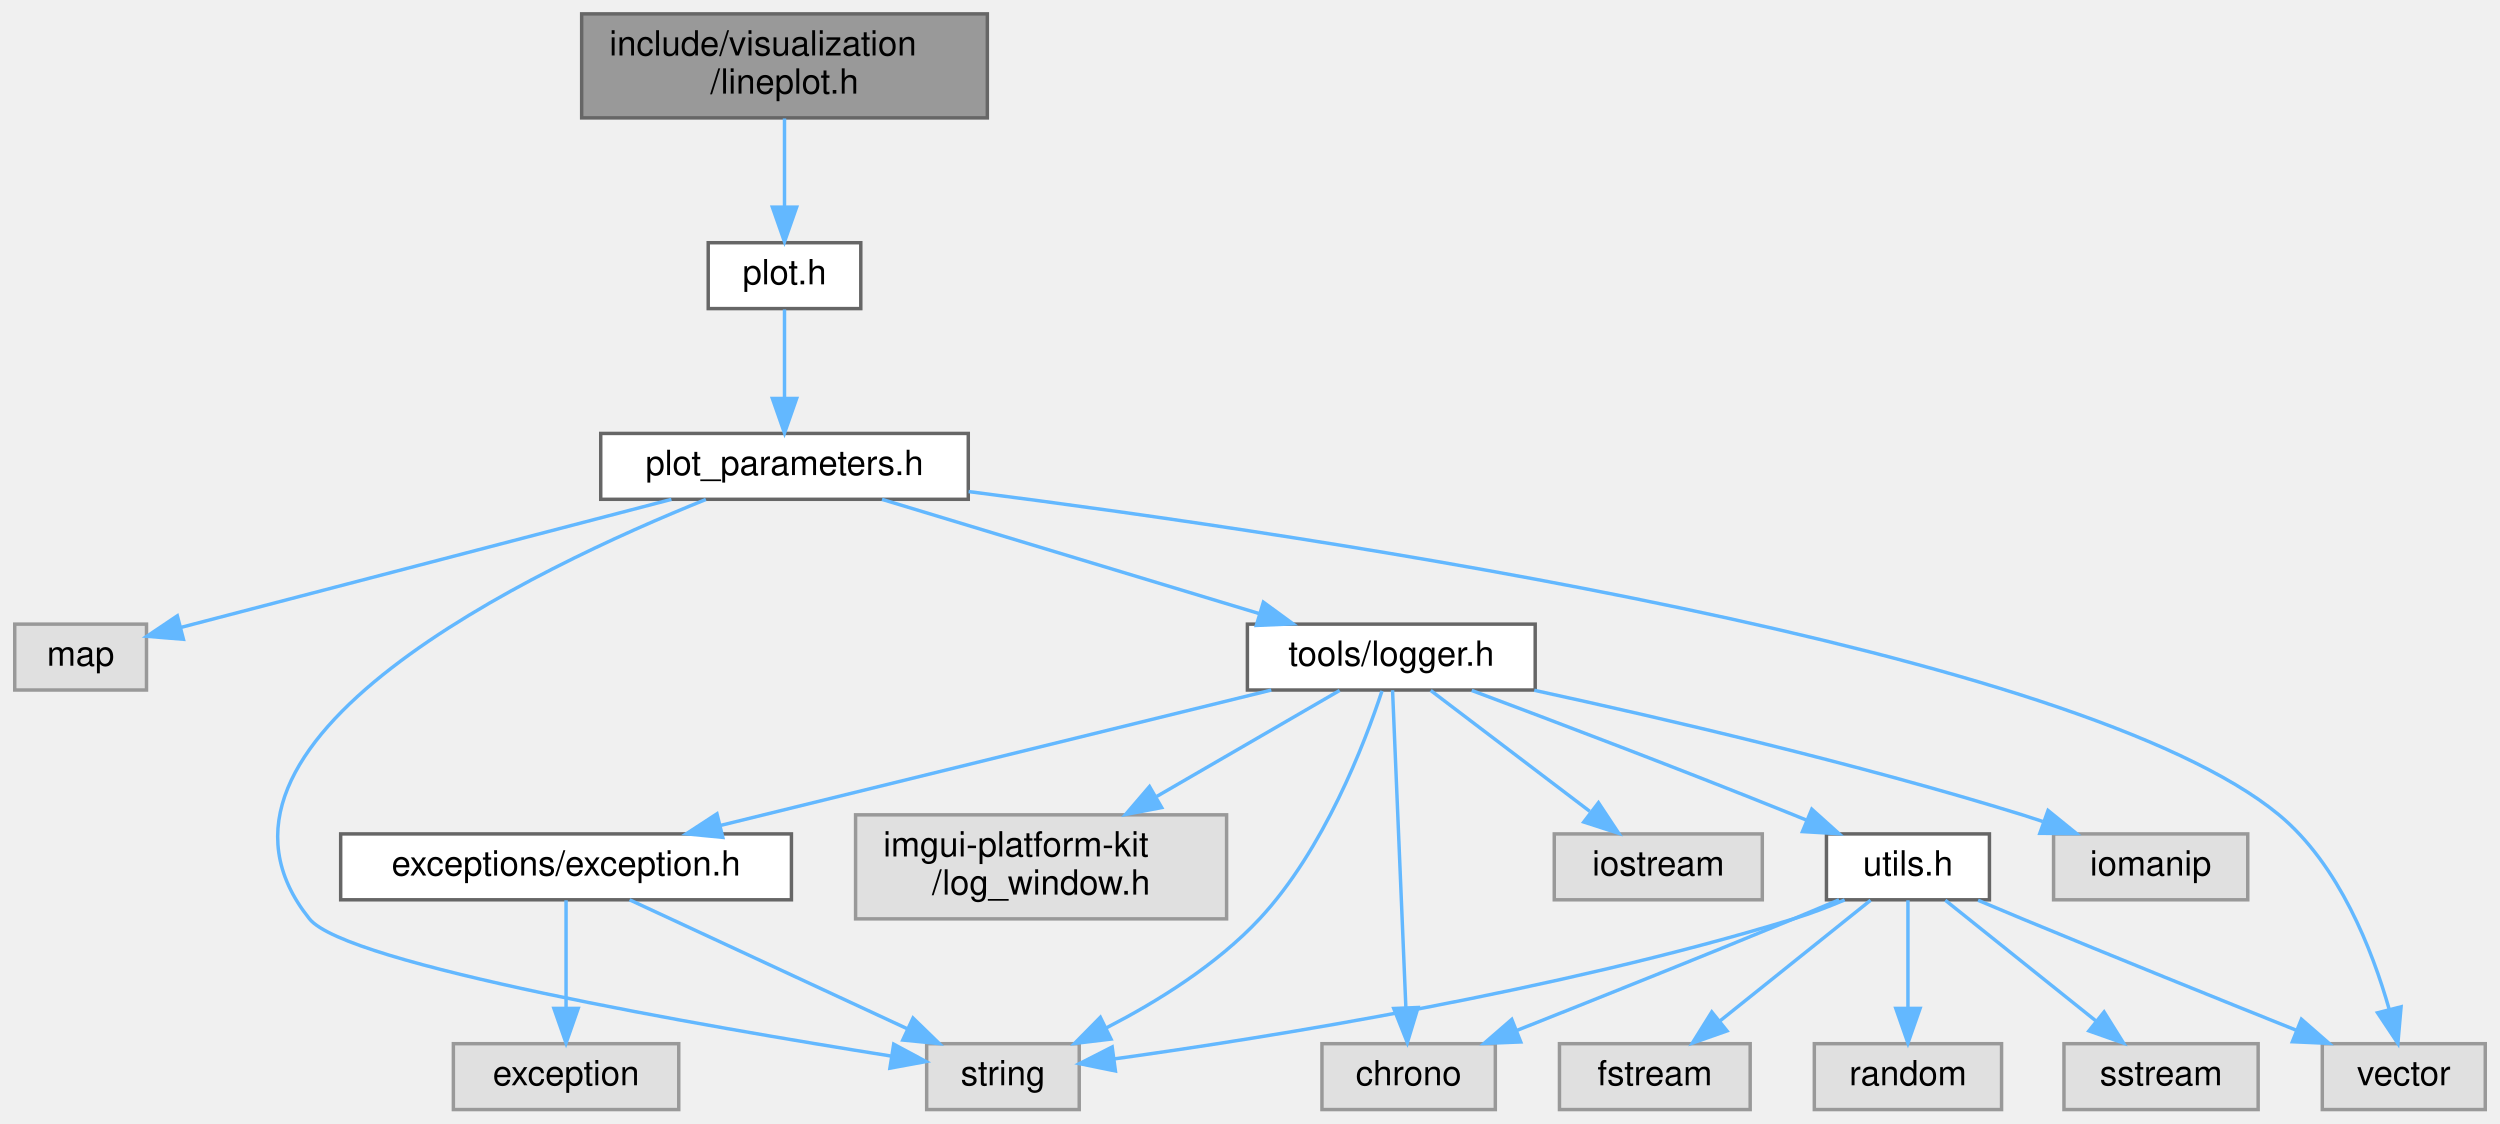
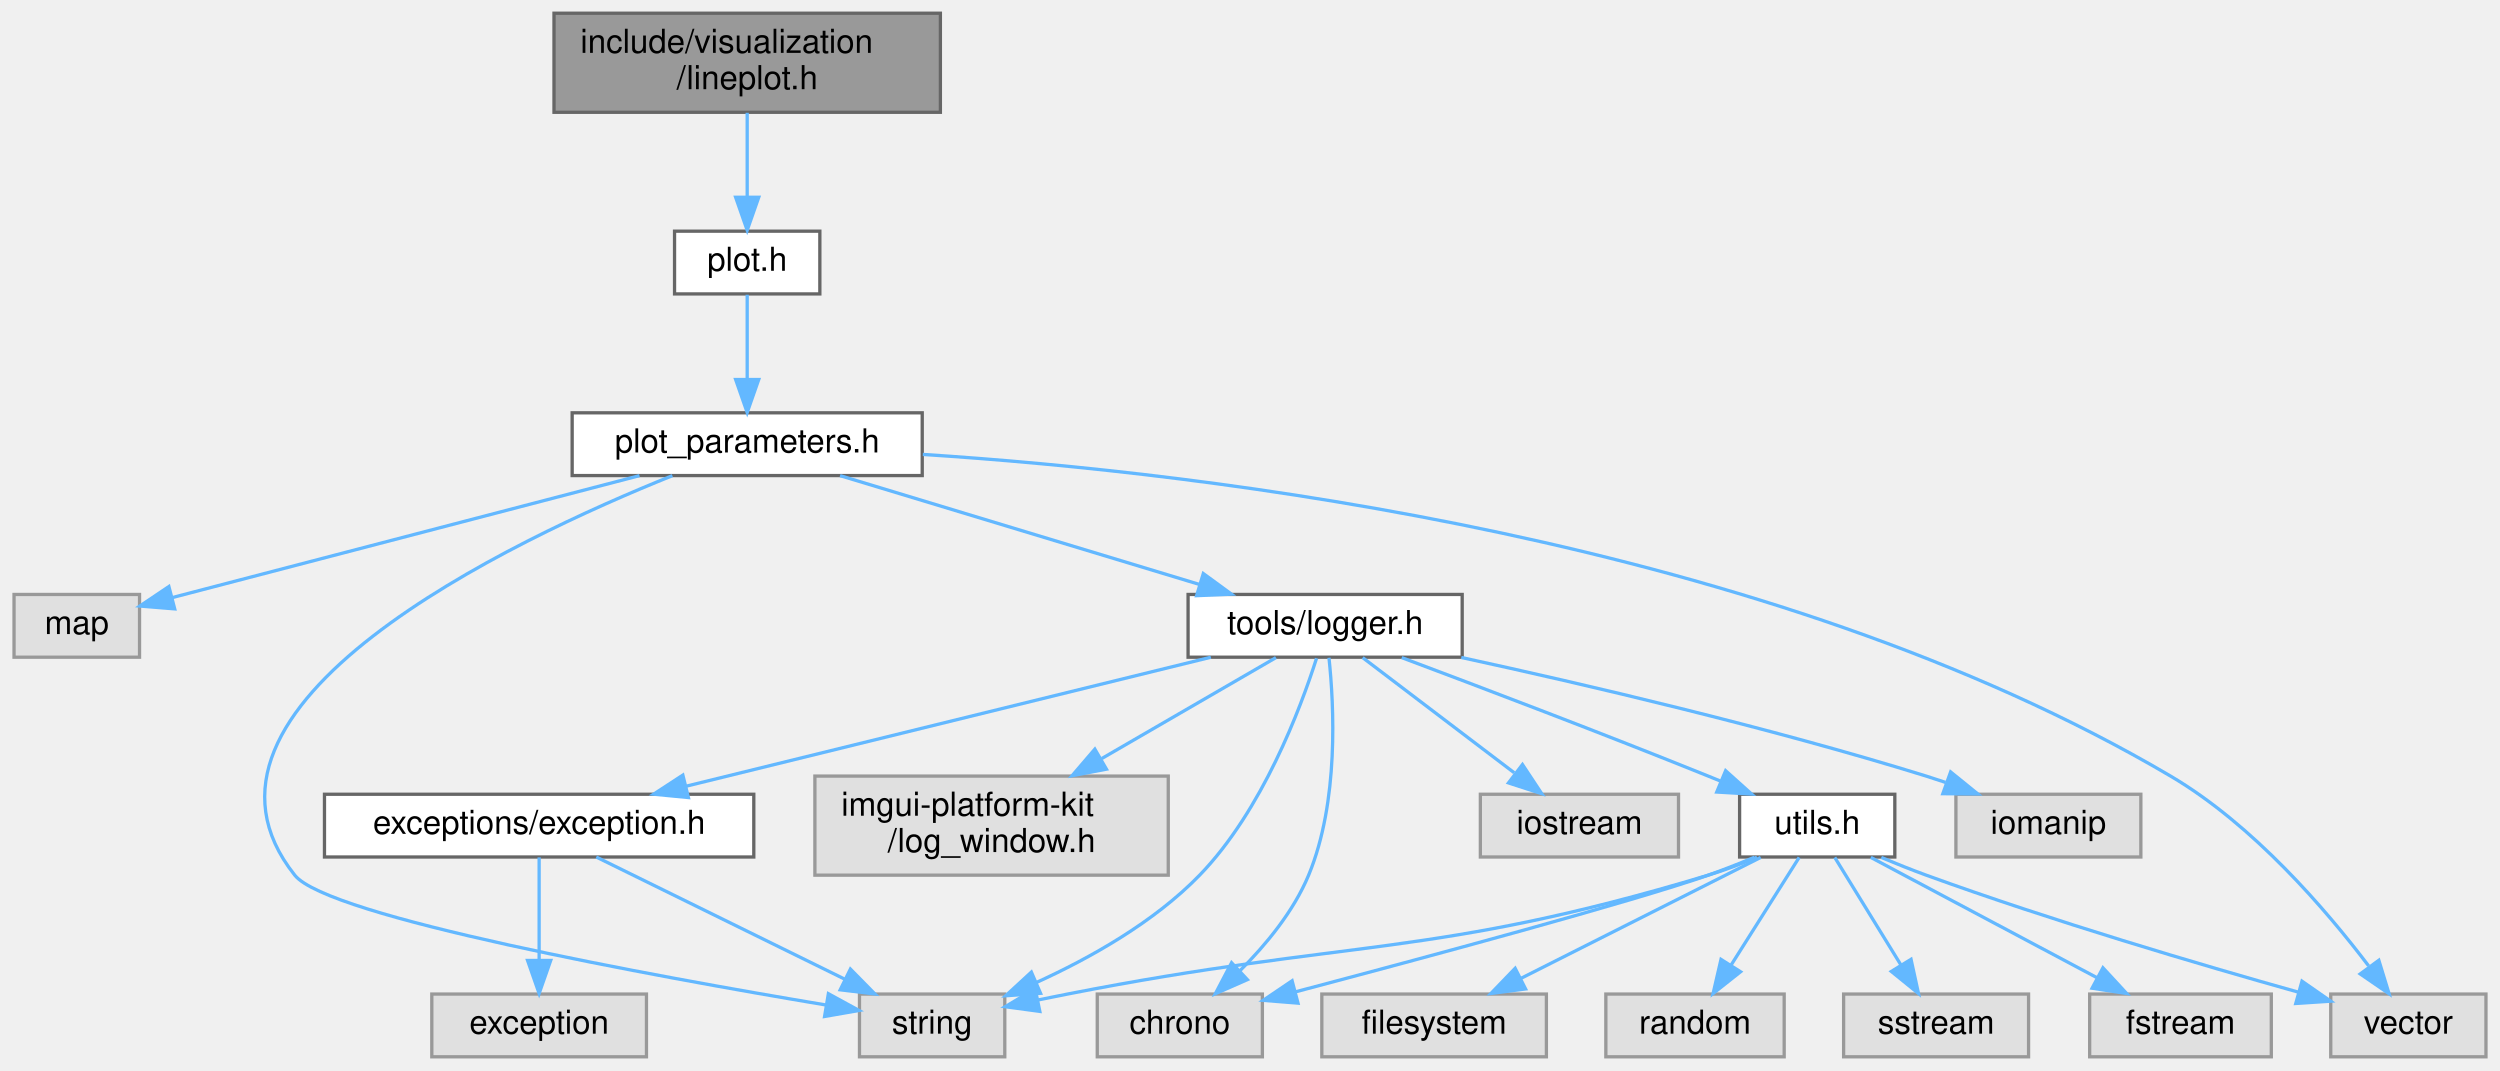
- <svg xmlns="http://www.w3.org/2000/svg" xmlns:xlink="http://www.w3.org/1999/xlink" width="721pt" height="324pt" viewBox="0.00 0.00 720.50 324.00">
+ <svg xmlns="http://www.w3.org/2000/svg" xmlns:xlink="http://www.w3.org/1999/xlink" width="757pt" height="324pt" viewBox="0.00 0.00 756.50 324.00">
  <g id="graph0" class="graph" transform="scale(1 1) rotate(0) translate(4 320)">
    <g id="Node000001" class="node">
      <g id="a_Node000001">
        <a xlink:title=" ">
          <polygon fill="#999999" stroke="#666666" points="280.5,-316 163.5,-316 163.5,-286 280.5,-286 280.5,-316" />
          <text text-anchor="start" x="171.5" y="-304" font-family="Helvetica,sans-Serif" font-size="10.00">include/visualization</text>
          <text text-anchor="middle" x="222" y="-293" font-family="Helvetica,sans-Serif" font-size="10.00">/lineplot.h</text>
        </a>
      </g>
    </g>
    <g id="Node000002" class="node">
      <g id="a_Node000002">
        <a xlink:href="plot_8h.html" target="_top" xlink:title=" ">
          <polygon fill="white" stroke="#666666" points="244,-250 200,-250 200,-231 244,-231 244,-250" />
          <text text-anchor="middle" x="222" y="-238" font-family="Helvetica,sans-Serif" font-size="10.00">plot.h</text>
        </a>
      </g>
    </g>
    <g id="edge1_Node000001_Node000002" class="edge">
      <g id="a_edge1_Node000001_Node000002">
        <a xlink:title=" ">
          <path fill="none" stroke="#63b8ff" d="M222,-285.84C222,-278.21 222,-268.7 222,-260.45" />
          <polygon fill="#63b8ff" stroke="#63b8ff" points="225.5,-260.27 222,-250.27 218.5,-260.27 225.5,-260.27" />
        </a>
      </g>
    </g>
    <g id="Node000003" class="node">
      <g id="a_Node000003">
        <a xlink:href="plot__parameters_8h.html" target="_top" xlink:title=" ">
          <polygon fill="white" stroke="#666666" points="275,-195 169,-195 169,-176 275,-176 275,-195" />
          <text text-anchor="middle" x="222" y="-183" font-family="Helvetica,sans-Serif" font-size="10.00">plot_parameters.h</text>
        </a>
      </g>
    </g>
    <g id="edge2_Node000002_Node000003" class="edge">
      <g id="a_edge2_Node000002_Node000003">
        <a xlink:title=" ">
          <path fill="none" stroke="#63b8ff" d="M222,-230.75C222,-223.8 222,-213.85 222,-205.13" />
          <polygon fill="#63b8ff" stroke="#63b8ff" points="225.5,-205.09 222,-195.09 218.5,-205.09 225.5,-205.09" />
        </a>
      </g>
    </g>
    <g id="Node000004" class="node">
      <g id="a_Node000004">
        <a xlink:title=" ">
          <polygon fill="#e0e0e0" stroke="#999999" points="38,-140 0,-140 0,-121 38,-121 38,-140" />
          <text text-anchor="middle" x="19" y="-128" font-family="Helvetica,sans-Serif" font-size="10.00">map</text>
        </a>
      </g>
    </g>
    <g id="edge3_Node000003_Node000004" class="edge">
      <g id="a_edge3_Node000003_Node000004">
        <a xlink:title=" ">
          <path fill="none" stroke="#63b8ff" d="M189.38,-175.98C150.25,-165.77 85.25,-148.8 47.86,-139.04" />
          <polygon fill="#63b8ff" stroke="#63b8ff" points="48.65,-135.63 38.09,-136.49 46.89,-142.4 48.65,-135.63" />
        </a>
      </g>
    </g>
    <g id="Node000005" class="node">
      <g id="a_Node000005">
        <a xlink:title=" ">
-           <polygon fill="#e0e0e0" stroke="#999999" points="307,-19 263,-19 263,0 307,0 307,-19" />
-           <text text-anchor="middle" x="285" y="-7" font-family="Helvetica,sans-Serif" font-size="10.00">string</text>
+           <polygon fill="#e0e0e0" stroke="#999999" points="300,-19 256,-19 256,0 300,0 300,-19" />
+           <text text-anchor="middle" x="278" y="-7" font-family="Helvetica,sans-Serif" font-size="10.00">string</text>
        </a>
      </g>
    </g>
    <g id="edge4_Node000003_Node000005" class="edge">
      <g id="a_edge4_Node000003_Node000005">
        <a xlink:title=" ">
-           <path fill="none" stroke="#63b8ff" d="M199.32,-175.95C150.7,-156.38 44.05,-106.07 85,-55 95.48,-41.93 198.9,-23.99 252.75,-15.43" />
-           <polygon fill="#63b8ff" stroke="#63b8ff" points="253.49,-18.86 262.82,-13.85 252.4,-11.94 253.49,-18.86" />
+           <path fill="none" stroke="#63b8ff" d="M199.35,-175.97C150.79,-156.45 44.24,-106.22 85,-55 95.01,-42.41 193.49,-24.45 245.77,-15.7" />
+           <polygon fill="#63b8ff" stroke="#63b8ff" points="246.58,-19.11 255.87,-14.03 245.43,-12.21 246.58,-19.11" />
        </a>
      </g>
    </g>
    <g id="Node000006" class="node">
      <g id="a_Node000006">
        <a xlink:title=" ">
-           <polygon fill="#e0e0e0" stroke="#999999" points="712.5,-19 665.5,-19 665.5,0 712.5,0 712.5,-19" />
-           <text text-anchor="middle" x="689" y="-7" font-family="Helvetica,sans-Serif" font-size="10.00">vector</text>
+           <polygon fill="#e0e0e0" stroke="#999999" points="748.5,-19 701.5,-19 701.5,0 748.5,0 748.5,-19" />
+           <text text-anchor="middle" x="725" y="-7" font-family="Helvetica,sans-Serif" font-size="10.00">vector</text>
        </a>
      </g>
    </g>
    <g id="edge5_Node000003_Node000006" class="edge">
      <g id="a_edge5_Node000003_Node000006">
        <a xlink:title=" ">
-           <path fill="none" stroke="#63b8ff" d="M275.1,-178.23C377.13,-165.23 595.54,-132.56 653,-85 670.34,-70.65 679.94,-45.96 684.78,-28.96" />
-           <polygon fill="#63b8ff" stroke="#63b8ff" points="688.22,-29.64 687.3,-19.09 681.43,-27.91 688.22,-29.64" />
+           <path fill="none" stroke="#63b8ff" d="M275.17,-182.4C360.48,-176.9 530.75,-157 653,-85 677.98,-70.29 700.04,-44.58 712.96,-27.54" />
+           <polygon fill="#63b8ff" stroke="#63b8ff" points="716.06,-29.23 719.16,-19.1 710.42,-25.09 716.06,-29.23" />
        </a>
      </g>
    </g>
    <g id="Node000007" class="node">
      <g id="a_Node000007">
        <a xlink:href="logger_8h.html" target="_top" xlink:title=" ">
          <polygon fill="white" stroke="#666666" points="438.5,-140 355.5,-140 355.5,-121 438.5,-121 438.5,-140" />
          <text text-anchor="middle" x="397" y="-128" font-family="Helvetica,sans-Serif" font-size="10.00">tools/logger.h</text>
        </a>
      </g>
    </g>
    <g id="edge6_Node000003_Node000007" class="edge">
      <g id="a_edge6_Node000003_Node000007">
        <a xlink:title=" ">
          <path fill="none" stroke="#63b8ff" d="M250.12,-175.98C279.62,-167.05 326.19,-152.94 358.97,-143.02" />
          <polygon fill="#63b8ff" stroke="#63b8ff" points="360.11,-146.33 368.66,-140.08 358.08,-139.63 360.11,-146.33" />
        </a>
      </g>
    </g>
    <g id="edge8_Node000007_Node000005" class="edge">
      <g id="a_edge8_Node000007_Node000005">
        <a xlink:title=" ">
-           <path fill="none" stroke="#63b8ff" d="M394.32,-120.75C389.38,-105.78 377.62,-74.96 359,-55 346.67,-41.78 329.54,-31.14 314.86,-23.58" />
-           <polygon fill="#63b8ff" stroke="#63b8ff" points="316.17,-20.33 305.65,-19.07 313.09,-26.61 316.17,-20.33" />
+           <path fill="none" stroke="#63b8ff" d="M394.4,-120.67C389.59,-105.59 378,-74.6 359,-55 345.18,-40.75 325.8,-29.88 309.46,-22.45" />
+           <polygon fill="#63b8ff" stroke="#63b8ff" points="310.83,-19.23 300.26,-18.48 308.05,-25.65 310.83,-19.23" />
        </a>
      </g>
    </g>
    <g id="Node000008" class="node">
      <g id="a_Node000008">
        <a xlink:title=" ">
          <polygon fill="#e0e0e0" stroke="#999999" points="504,-79.5 444,-79.5 444,-60.5 504,-60.5 504,-79.5" />
          <text text-anchor="middle" x="474" y="-67.5" font-family="Helvetica,sans-Serif" font-size="10.00">iostream</text>
        </a>
      </g>
    </g>
    <g id="edge7_Node000007_Node000008" class="edge">
      <g id="a_edge7_Node000007_Node000008">
        <a xlink:title=" ">
          <path fill="none" stroke="#63b8ff" d="M408.36,-120.87C420.42,-111.71 439.7,-97.06 454.25,-86.01" />
          <polygon fill="#63b8ff" stroke="#63b8ff" points="456.75,-88.5 462.59,-79.67 452.51,-82.93 456.75,-88.5" />
        </a>
      </g>
    </g>
    <g id="Node000009" class="node">
      <g id="a_Node000009">
        <a xlink:title=" ">
-           <polygon fill="#e0e0e0" stroke="#999999" points="427,-19 377,-19 377,0 427,0 427,-19" />
-           <text text-anchor="middle" x="402" y="-7" font-family="Helvetica,sans-Serif" font-size="10.00">chrono</text>
+           <polygon fill="#e0e0e0" stroke="#999999" points="378,-19 328,-19 328,0 378,0 378,-19" />
+           <text text-anchor="middle" x="353" y="-7" font-family="Helvetica,sans-Serif" font-size="10.00">chrono</text>
        </a>
      </g>
    </g>
    <g id="edge9_Node000007_Node000009" class="edge">
      <g id="a_edge9_Node000007_Node000009">
        <a xlink:title=" ">
-           <path fill="none" stroke="#63b8ff" d="M397.36,-120.94C398.16,-101.91 400.1,-55.69 401.2,-29.47" />
-           <polygon fill="#63b8ff" stroke="#63b8ff" points="404.71,-29.44 401.63,-19.3 397.71,-29.15 404.71,-29.44" />
+           <path fill="none" stroke="#63b8ff" d="M398.16,-120.83C399.69,-106.51 401.24,-77.27 392,-55 387.45,-44.04 379.07,-33.91 371.24,-26.1" />
+           <polygon fill="#63b8ff" stroke="#63b8ff" points="373.45,-23.37 363.75,-19.1 368.67,-28.49 373.45,-23.37" />
        </a>
      </g>
    </g>
    <g id="Node000010" class="node">
      <g id="a_Node000010">
        <a xlink:title=" ">
          <polygon fill="#e0e0e0" stroke="#999999" points="644,-79.5 588,-79.5 588,-60.5 644,-60.5 644,-79.5" />
          <text text-anchor="middle" x="616" y="-67.5" font-family="Helvetica,sans-Serif" font-size="10.00">iomanip</text>
        </a>
      </g>
    </g>
    <g id="edge10_Node000007_Node000010" class="edge">
      <g id="a_edge10_Node000007_Node000010">
        <a xlink:title=" ">
          <path fill="none" stroke="#63b8ff" d="M438.23,-120.92C475.38,-112.84 531.31,-99.79 579,-85 580.92,-84.4 582.88,-83.76 584.85,-83.09" />
          <polygon fill="#63b8ff" stroke="#63b8ff" points="586.4,-86.26 594.63,-79.59 584.04,-79.67 586.4,-86.26" />
        </a>
      </g>
    </g>
    <g id="Node000011" class="node">
      <g id="a_Node000011">
        <a xlink:title=" ">
          <polygon fill="#e0e0e0" stroke="#999999" points="349.5,-85 242.5,-85 242.5,-55 349.5,-55 349.5,-85" />
          <text text-anchor="start" x="250.5" y="-73" font-family="Helvetica,sans-Serif" font-size="10.00">imgui-platform-kit</text>
          <text text-anchor="middle" x="296" y="-62" font-family="Helvetica,sans-Serif" font-size="10.00">/log_window.h</text>
        </a>
      </g>
    </g>
    <g id="edge11_Node000007_Node000011" class="edge">
      <g id="a_edge11_Node000007_Node000011">
        <a xlink:title=" ">
          <path fill="none" stroke="#63b8ff" d="M382.1,-120.87C368.27,-112.86 347.19,-100.65 329.35,-90.31" />
          <polygon fill="#63b8ff" stroke="#63b8ff" points="330.78,-87.1 320.37,-85.11 327.27,-93.16 330.78,-87.1" />
        </a>
      </g>
    </g>
    <g id="Node000012" class="node">
      <g id="a_Node000012">
        <a xlink:href="exception_8h.html" target="_top" xlink:title=" ">
          <polygon fill="white" stroke="#666666" points="224,-79.5 94,-79.5 94,-60.5 224,-60.5 224,-79.5" />
          <text text-anchor="middle" x="159" y="-67.5" font-family="Helvetica,sans-Serif" font-size="10.00">exceptions/exception.h</text>
        </a>
      </g>
    </g>
    <g id="edge12_Node000007_Node000012" class="edge">
      <g id="a_edge12_Node000007_Node000012">
        <a xlink:title=" ">
          <path fill="none" stroke="#63b8ff" d="M362.39,-120.99C320.44,-110.68 249.66,-93.28 203.64,-81.97" />
          <polygon fill="#63b8ff" stroke="#63b8ff" points="204.2,-78.5 193.65,-79.52 202.52,-85.3 204.2,-78.5" />
        </a>
      </g>
    </g>
    <g id="Node000014" class="node">
      <g id="a_Node000014">
        <a xlink:href="utils_8h.html" target="_top" xlink:title=" ">
          <polygon fill="white" stroke="#666666" points="569.5,-79.5 522.5,-79.5 522.5,-60.5 569.5,-60.5 569.5,-79.5" />
          <text text-anchor="middle" x="546" y="-67.5" font-family="Helvetica,sans-Serif" font-size="10.00">utils.h</text>
        </a>
      </g>
    </g>
    <g id="edge15_Node000007_Node000014" class="edge">
      <g id="a_edge15_Node000007_Node000014">
        <a xlink:title=" ">
          <path fill="none" stroke="#63b8ff" d="M420.2,-120.87C443.69,-112.07 481,-97.92 513,-85 514.2,-84.52 515.42,-84.02 516.66,-83.51" />
          <polygon fill="#63b8ff" stroke="#63b8ff" points="518.27,-86.63 526.15,-79.55 515.58,-80.17 518.27,-86.63" />
        </a>
      </g>
    </g>
    <g id="edge14_Node000012_Node000005" class="edge">
      <g id="a_edge14_Node000012_Node000005">
        <a xlink:title=" ">
-           <path fill="none" stroke="#63b8ff" d="M177.32,-60.49C198.41,-50.7 233.26,-34.52 257.58,-23.23" />
-           <polygon fill="#63b8ff" stroke="#63b8ff" points="259.06,-26.4 266.66,-19.02 256.11,-20.05 259.06,-26.4" />
+           <path fill="none" stroke="#63b8ff" d="M176.3,-60.49C196.05,-50.79 228.55,-34.81 251.49,-23.53" />
+           <polygon fill="#63b8ff" stroke="#63b8ff" points="253.25,-26.57 260.68,-19.02 250.16,-20.29 253.25,-26.57" />
        </a>
      </g>
    </g>
    <g id="Node000013" class="node">
      <g id="a_Node000013">
        <a xlink:title=" ">
          <polygon fill="#e0e0e0" stroke="#999999" points="191.5,-19 126.5,-19 126.5,0 191.5,0 191.5,-19" />
          <text text-anchor="middle" x="159" y="-7" font-family="Helvetica,sans-Serif" font-size="10.00">exception</text>
        </a>
      </g>
    </g>
    <g id="edge13_Node000012_Node000013" class="edge">
      <g id="a_edge13_Node000012_Node000013">
        <a xlink:title=" ">
          <path fill="none" stroke="#63b8ff" d="M159,-60.37C159,-52.25 159,-39.81 159,-29.39" />
          <polygon fill="#63b8ff" stroke="#63b8ff" points="162.5,-29.17 159,-19.17 155.5,-29.17 162.5,-29.17" />
        </a>
      </g>
    </g>
    <g id="edge16_Node000014_Node000005" class="edge">
      <g id="a_edge16_Node000014_Node000005">
        <a xlink:title=" ">
-           <path fill="none" stroke="#63b8ff" d="M527.75,-60.46C523.02,-58.47 517.88,-56.49 513,-55 444.63,-34.08 361.61,-20.79 317.02,-14.6" />
-           <polygon fill="#63b8ff" stroke="#63b8ff" points="317.44,-11.13 307.06,-13.25 316.5,-18.06 317.44,-11.13" />
+           <path fill="none" stroke="#63b8ff" d="M527.76,-60.43C523.03,-58.44 517.89,-56.47 513,-55 429.03,-29.73 405.05,-35.9 319,-19 316.12,-18.44 313.14,-17.84 310.15,-17.23" />
+           <polygon fill="#63b8ff" stroke="#63b8ff" points="310.61,-13.75 300.11,-15.17 309.2,-20.61 310.61,-13.75" />
        </a>
      </g>
    </g>
    <g id="edge17_Node000014_Node000006" class="edge">
      <g id="a_edge17_Node000014_Node000006">
        <a xlink:title=" ">
-           <path fill="none" stroke="#63b8ff" d="M566.22,-60.36C570.44,-58.57 574.86,-56.72 579,-55 605.57,-43.99 635.88,-31.75 657.94,-22.9" />
-           <polygon fill="#63b8ff" stroke="#63b8ff" points="659.48,-26.06 667.46,-19.09 656.87,-19.56 659.48,-26.06" />
+           <path fill="none" stroke="#63b8ff" d="M565.41,-60.36C569.84,-58.51 574.55,-56.62 579,-55 617.1,-41.16 661.79,-27.97 691.6,-19.6" />
+           <polygon fill="#63b8ff" stroke="#63b8ff" points="692.79,-22.9 701.49,-16.84 690.91,-16.15 692.79,-22.9" />
        </a>
      </g>
    </g>
    <g id="edge21_Node000014_Node000009" class="edge">
      <g id="a_edge21_Node000014_Node000009">
        <a xlink:title=" ">
-           <path fill="none" stroke="#63b8ff" d="M526.13,-60.5C521.81,-58.67 517.26,-56.76 513,-55 486.08,-43.9 455.34,-31.6 433.05,-22.76" />
-           <polygon fill="#63b8ff" stroke="#63b8ff" points="434.33,-19.5 423.75,-19.07 431.75,-26.01 434.33,-19.5" />
+           <path fill="none" stroke="#63b8ff" d="M526.97,-60.43C522.44,-58.53 517.58,-56.6 513,-55 490.03,-46.97 427.78,-30.18 388.05,-19.68" />
+           <polygon fill="#63b8ff" stroke="#63b8ff" points="388.78,-16.25 378.22,-17.09 387,-23.02 388.78,-16.25" />
        </a>
      </g>
    </g>
    <g id="Node000015" class="node">
      <g id="a_Node000015">
        <a xlink:title=" ">
-           <polygon fill="#e0e0e0" stroke="#999999" points="573,-19 519,-19 519,0 573,0 573,-19" />
-           <text text-anchor="middle" x="546" y="-7" font-family="Helvetica,sans-Serif" font-size="10.00">random</text>
+           <polygon fill="#e0e0e0" stroke="#999999" points="536,-19 482,-19 482,0 536,0 536,-19" />
+           <text text-anchor="middle" x="509" y="-7" font-family="Helvetica,sans-Serif" font-size="10.00">random</text>
        </a>
      </g>
    </g>
    <g id="edge18_Node000014_Node000015" class="edge">
      <g id="a_edge18_Node000014_Node000015">
        <a xlink:title=" ">
-           <path fill="none" stroke="#63b8ff" d="M546,-60.37C546,-52.25 546,-39.81 546,-29.39" />
-           <polygon fill="#63b8ff" stroke="#63b8ff" points="549.5,-29.17 546,-19.17 542.5,-29.17 549.5,-29.17" />
+           <path fill="none" stroke="#63b8ff" d="M540.54,-60.37C535.13,-51.81 526.69,-38.47 519.9,-27.74" />
+           <polygon fill="#63b8ff" stroke="#63b8ff" points="522.79,-25.75 514.48,-19.17 516.87,-29.49 522.79,-25.75" />
        </a>
      </g>
    </g>
    <g id="Node000016" class="node">
      <g id="a_Node000016">
        <a xlink:title=" ">
-           <polygon fill="#e0e0e0" stroke="#999999" points="647,-19 591,-19 591,0 647,0 647,-19" />
-           <text text-anchor="middle" x="619" y="-7" font-family="Helvetica,sans-Serif" font-size="10.00">sstream</text>
+           <polygon fill="#e0e0e0" stroke="#999999" points="610,-19 554,-19 554,0 610,0 610,-19" />
+           <text text-anchor="middle" x="582" y="-7" font-family="Helvetica,sans-Serif" font-size="10.00">sstream</text>
        </a>
      </g>
    </g>
    <g id="edge19_Node000014_Node000016" class="edge">
      <g id="a_edge19_Node000014_Node000016">
        <a xlink:title=" ">
-           <path fill="none" stroke="#63b8ff" d="M556.77,-60.37C568.2,-51.21 586.48,-36.56 600.28,-25.51" />
-           <polygon fill="#63b8ff" stroke="#63b8ff" points="602.57,-28.15 608.18,-19.17 598.19,-22.69 602.57,-28.15" />
+           <path fill="none" stroke="#63b8ff" d="M551.31,-60.37C556.58,-51.81 564.79,-38.47 571.39,-27.74" />
+           <polygon fill="#63b8ff" stroke="#63b8ff" points="574.41,-29.52 576.67,-19.17 568.44,-25.85 574.41,-29.52" />
        </a>
      </g>
    </g>
    <g id="Node000017" class="node">
      <g id="a_Node000017">
        <a xlink:title=" ">
-           <polygon fill="#e0e0e0" stroke="#999999" points="500.5,-19 445.5,-19 445.5,0 500.5,0 500.5,-19" />
-           <text text-anchor="middle" x="473" y="-7" font-family="Helvetica,sans-Serif" font-size="10.00">fstream</text>
+           <polygon fill="#e0e0e0" stroke="#999999" points="683.5,-19 628.5,-19 628.5,0 683.5,0 683.5,-19" />
+           <text text-anchor="middle" x="656" y="-7" font-family="Helvetica,sans-Serif" font-size="10.00">fstream</text>
        </a>
      </g>
    </g>
    <g id="edge20_Node000014_Node000017" class="edge">
      <g id="a_edge20_Node000014_Node000017">
        <a xlink:title=" ">
-           <path fill="none" stroke="#63b8ff" d="M535.23,-60.37C523.8,-51.21 505.52,-36.56 491.72,-25.51" />
-           <polygon fill="#63b8ff" stroke="#63b8ff" points="493.81,-22.69 483.82,-19.17 489.43,-28.15 493.81,-22.69" />
+           <path fill="none" stroke="#63b8ff" d="M562.23,-60.37C580.27,-50.78 609.62,-35.17 630.68,-23.97" />
+           <polygon fill="#63b8ff" stroke="#63b8ff" points="632.52,-26.95 639.7,-19.17 629.23,-20.77 632.52,-26.95" />
+         </a>
+       </g>
+     </g>
+     <g id="Node000018" class="node">
+       <g id="a_Node000018">
+         <a xlink:title=" ">
+           <polygon fill="#e0e0e0" stroke="#999999" points="464,-19 396,-19 396,0 464,0 464,-19" />
+           <text text-anchor="middle" x="430" y="-7" font-family="Helvetica,sans-Serif" font-size="10.00">filesystem</text>
+         </a>
+       </g>
+     </g>
+     <g id="edge22_Node000014_Node000018" class="edge">
+       <g id="a_edge22_Node000014_Node000018">
+         <a xlink:title=" ">
+           <path fill="none" stroke="#63b8ff" d="M528.88,-60.37C509.78,-50.73 478.63,-35.03 456.4,-23.81" />
+           <polygon fill="#63b8ff" stroke="#63b8ff" points="457.69,-20.55 447.19,-19.17 454.54,-26.8 457.69,-20.55" />
        </a>
      </g>
    </g>
  </g>
</svg>
